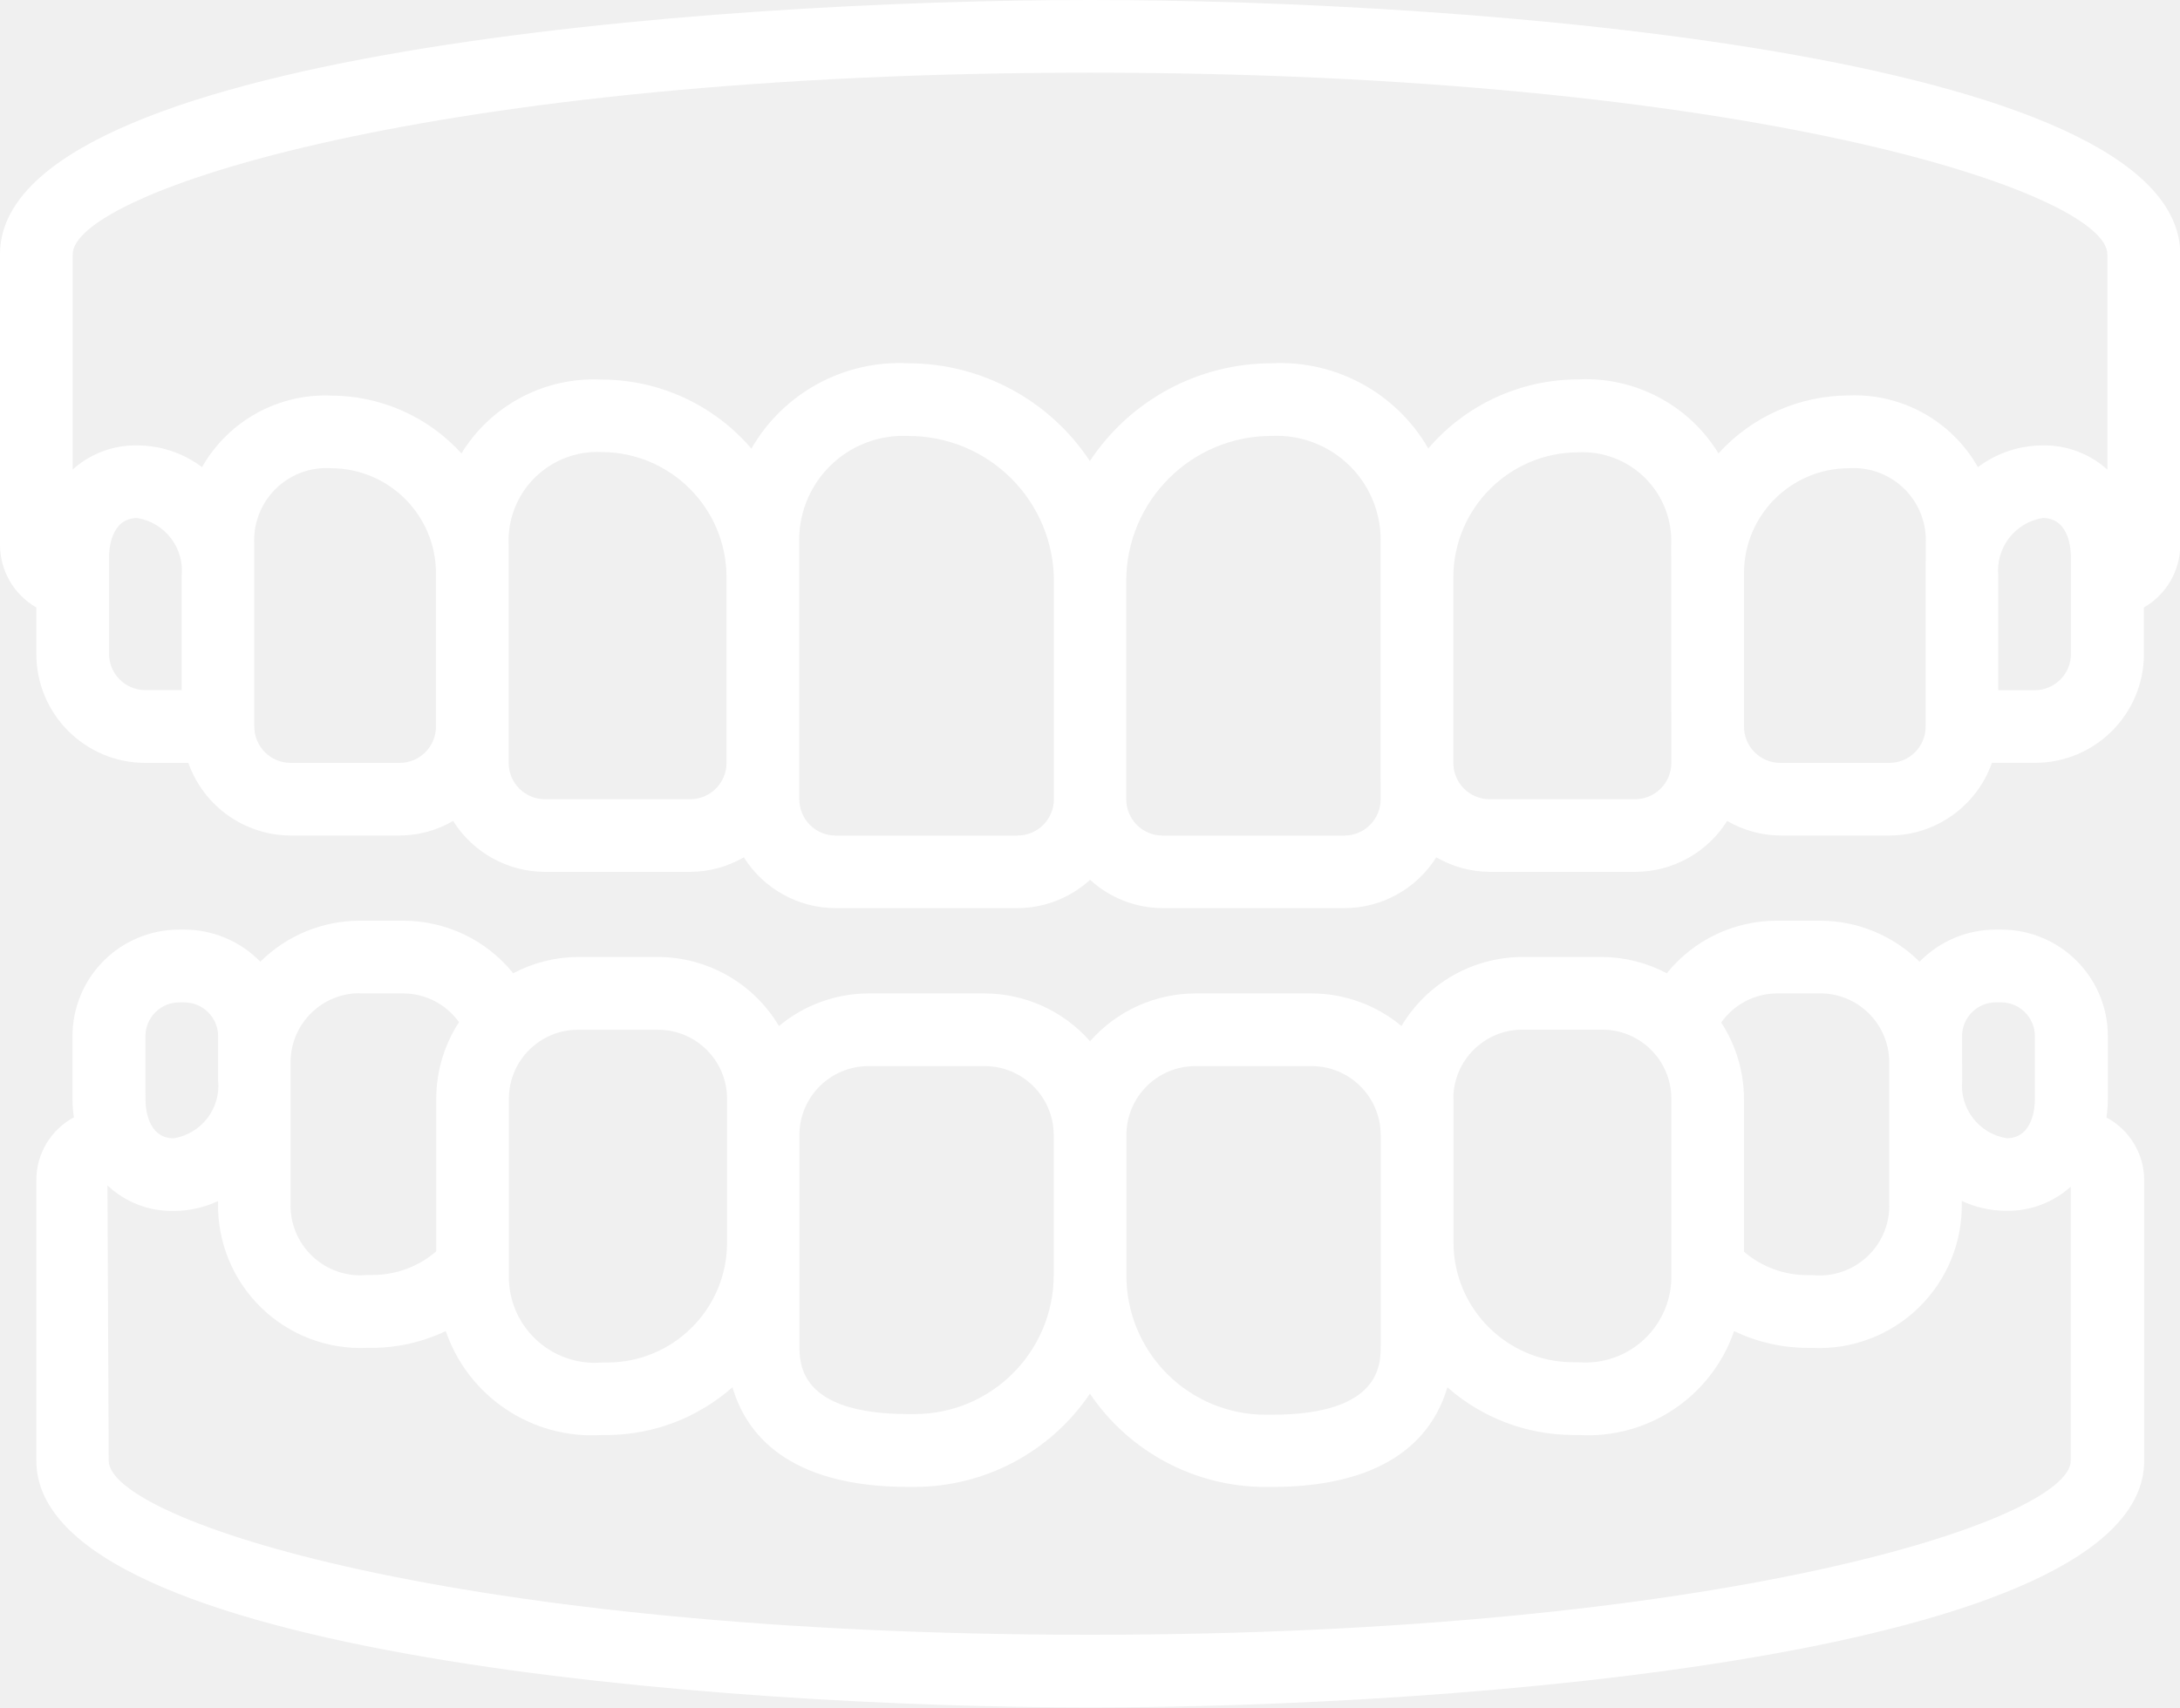
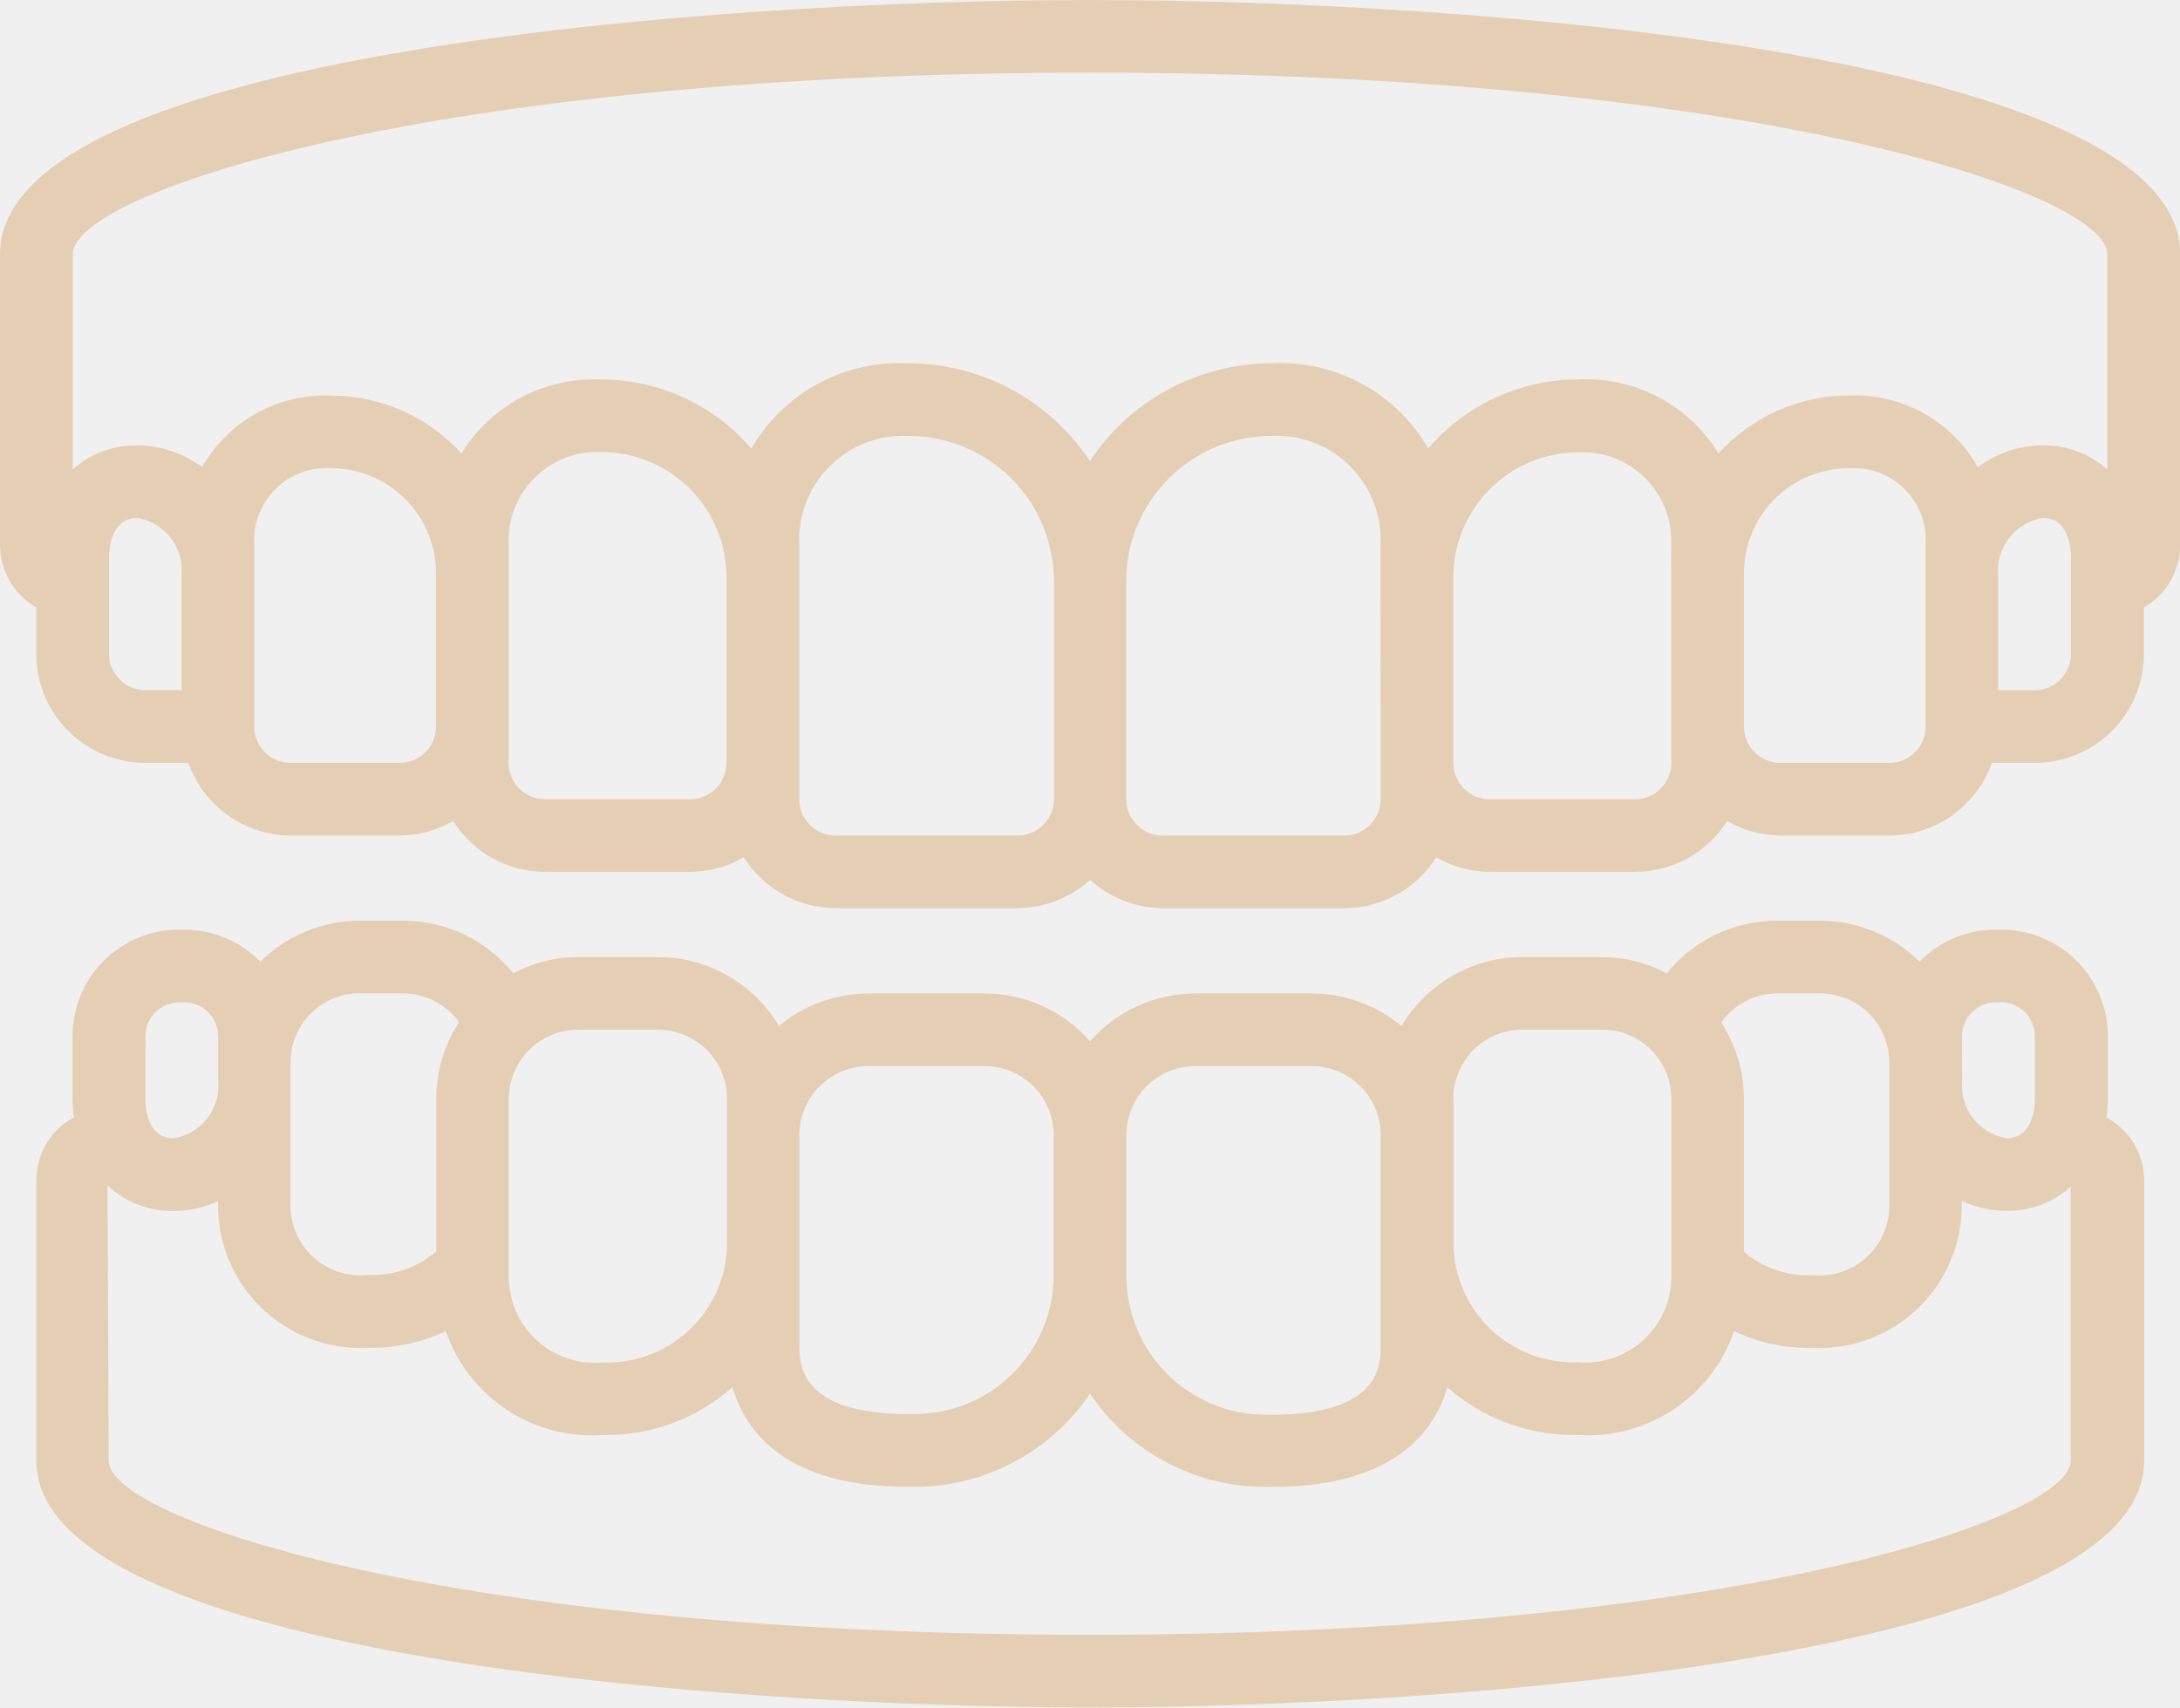
<svg xmlns="http://www.w3.org/2000/svg" id="teeth" width="40.128" height="31.434">
  <defs>
    <style>
-             .cls-1{fill:#fff}
+             .cls-1{fill:#e5cfb4}
        </style>
  </defs>
  <path id="Path_1328" data-name="Path 1328" class="cls-1" d="M20.064 0C13.125 0 0 .978 0 4.682v5.35a1.333 1.333 0 0 0 .669 1.152v.855a2.006 2.006 0 0 0 2.006 2.006h.792a2.006 2.006 0 0 0 1.883 1.337h2.007a1.979 1.979 0 0 0 .984-.268 2 2 0 0 0 1.692.937h2.675a1.988 1.988 0 0 0 .984-.268 2 2 0 0 0 1.691.936h3.344a1.993 1.993 0 0 0 1.338-.522 1.993 1.993 0 0 0 1.338.522h3.344a2 2 0 0 0 1.691-.936 1.988 1.988 0 0 0 .984.268H30.1a2 2 0 0 0 1.692-.937 1.979 1.979 0 0 0 .984.268h2.007a2.006 2.006 0 0 0 1.883-1.338h.792a2.006 2.006 0 0 0 2.006-2.006v-.855a1.333 1.333 0 0 0 .669-1.152V4.682C40.128.978 27 0 20.064 0zm0 1.338c12.117 0 18.727 2.207 18.727 3.344v3.964A1.725 1.725 0 0 0 37.6 8.2a1.989 1.989 0 0 0-1.192.4 2.608 2.608 0 0 0-2.375-1.32 3.249 3.249 0 0 0-2.4 1.067 2.861 2.861 0 0 0-2.582-1.362 3.632 3.632 0 0 0-2.76 1.271 3.143 3.143 0 0 0-2.885-1.568 4.013 4.013 0 0 0-3.344 1.8 4.013 4.013 0 0 0-3.344-1.8 3.144 3.144 0 0 0-2.887 1.571 3.631 3.631 0 0 0-2.76-1.271 2.859 2.859 0 0 0-2.577 1.359A3.25 3.25 0 0 0 6.1 7.283 2.609 2.609 0 0 0 3.719 8.6a1.988 1.988 0 0 0-1.192-.4 1.725 1.725 0 0 0-1.189.444V4.682c0-1.137 6.609-3.344 18.726-3.344zM2.007 12.039v-1.784c0-.12.025-.718.52-.718a.981.981 0 0 1 .817 1.063v2.105h-.669a.669.669 0 0 1-.668-.666zm5.35 2.006H5.35a.669.669 0 0 1-.669-.669v-3.344A1.329 1.329 0 0 1 6.093 8.62a1.934 1.934 0 0 1 1.932 1.932v2.824a.669.669 0 0 1-.668.669zm5.35.669h-2.675a.669.669 0 0 1-.669-.669v-4.013a1.633 1.633 0 0 1 1.71-1.71 2.306 2.306 0 0 1 2.3 2.3v3.418a.669.669 0 0 1-.666.674zm6.019.669h-3.344a.669.669 0 0 1-.669-.669v-4.682a1.916 1.916 0 0 1 2.007-2.006A2.675 2.675 0 0 1 19.4 10.7v4.013a.669.669 0 0 1-.673.669zm6.688-.669a.669.669 0 0 1-.669.669H21.4a.669.669 0 0 1-.669-.669V10.7a2.675 2.675 0 0 1 2.675-2.675 1.916 1.916 0 0 1 2.006 2.007zm5.351-.669a.669.669 0 0 1-.669.669h-2.675a.669.669 0 0 1-.669-.669v-3.418a2.306 2.306 0 0 1 2.3-2.3 1.633 1.633 0 0 1 1.71 1.71zm4.681-.669a.669.669 0 0 1-.669.669h-2.006a.669.669 0 0 1-.669-.669v-2.823a1.934 1.934 0 0 1 1.933-1.933 1.329 1.329 0 0 1 1.412 1.412zm2.675-1.338a.669.669 0 0 1-.669.669h-.669V10.6a.981.981 0 0 1 .817-1.064c.5 0 .52.6.52.718zm0 0" />
  <path id="Path_1329" data-name="Path 1329" class="cls-1" d="M8.535 221.051v5.166c0 3.593 12.687 4.543 19.4 4.543s19.4-.95 19.4-4.543v-5.166a1.31 1.31 0 0 0-.695-1.152 2.489 2.489 0 0 0 .026-.334V218.4a1.962 1.962 0 0 0-1.96-1.96H44.6a1.956 1.956 0 0 0-1.4.591 2.6 2.6 0 0 0-1.832-.755h-.8a2.6 2.6 0 0 0-2.021.968 2.569 2.569 0 0 0-1.187-.3h-1.471a2.6 2.6 0 0 0-2.226 1.271 2.584 2.584 0 0 0-1.647-.6H29.87a2.588 2.588 0 0 0-1.939.88 2.588 2.588 0 0 0-1.939-.88h-2.14a2.582 2.582 0 0 0-1.647.6 2.6 2.6 0 0 0-2.226-1.271H18.5a2.568 2.568 0 0 0-1.187.3 2.6 2.6 0 0 0-2.023-.968h-.8a2.6 2.6 0 0 0-1.832.755 1.957 1.957 0 0 0-1.4-.591h-.092A1.962 1.962 0 0 0 9.2 218.4v1.161a2.5 2.5 0 0 0 .026.335 1.31 1.31 0 0 0-.691 1.155zm35.447-2.65a.624.624 0 0 1 .623-.622h.095a.624.624 0 0 1 .623.622v1.161c0 .121-.025.719-.52.719a.98.98 0 0 1-.818-1.065zm-3.411-.787h.8a1.271 1.271 0 0 1 1.271 1.271v2.578a1.285 1.285 0 0 1-1.411 1.338h-.093a1.787 1.787 0 0 1-1.17-.431v-2.819a2.583 2.583 0 0 0-.419-1.4 1.259 1.259 0 0 1 1.022-.536zm-5.953 1.939a1.271 1.271 0 0 1 1.271-1.271h1.471a1.271 1.271 0 0 1 1.271 1.271v3.229a1.582 1.582 0 0 1-1.71 1.623h-.1a2.207 2.207 0 0 1-2.2-2.2v-2.655zm-4.748-.6h2.14a1.271 1.271 0 0 1 1.271 1.271v3.876c0 .347 0 1.271-2.006 1.271h-.115a2.563 2.563 0 0 1-2.56-2.571v-2.581a1.27 1.27 0 0 1 1.27-1.266zm-6.019 0h2.14a1.271 1.271 0 0 1 1.271 1.271v2.576a2.562 2.562 0 0 1-2.56 2.559h-.115c-2.006 0-2.006-.922-2.006-1.271v-3.87a1.271 1.271 0 0 1 1.27-1.265zm-3.873-.669a1.271 1.271 0 0 1 1.271 1.271v2.655a2.207 2.207 0 0 1-2.206 2.2h-.1a1.582 1.582 0 0 1-1.71-1.626v-3.229a1.271 1.271 0 0 1 1.271-1.271zm-5.484-.669h.8a1.261 1.261 0 0 1 1.021.53 2.583 2.583 0 0 0-.419 1.4v2.818a1.786 1.786 0 0 1-1.17.435h-.094a1.285 1.285 0 0 1-1.417-1.338v-2.582a1.271 1.271 0 0 1 1.271-1.267zm-3.951.787a.623.623 0 0 1 .623-.622h.092a.623.623 0 0 1 .623.622v.815a.98.98 0 0 1-.817 1.065c-.5 0-.52-.6-.52-.719zm.52 3.218a1.957 1.957 0 0 0 .817-.182v.027a2.624 2.624 0 0 0 2.749 2.675h.093a3.166 3.166 0 0 0 1.349-.309 2.846 2.846 0 0 0 2.868 1.914h.1a3.51 3.51 0 0 0 2.31-.88c.243.837 1 1.835 3.235 1.835h.116a3.9 3.9 0 0 0 3.229-1.716 3.9 3.9 0 0 0 3.229 1.717h.115c2.234 0 2.992-1 3.235-1.835a3.511 3.511 0 0 0 2.31.878h.1a2.844 2.844 0 0 0 2.868-1.912 3.161 3.161 0 0 0 1.349.309h.093a2.625 2.625 0 0 0 2.749-2.675v-.031a1.946 1.946 0 0 0 .818.182 1.722 1.722 0 0 0 1.188-.445v5.045c0 1.088-6.374 3.205-18.058 3.205s-18.058-2.117-18.058-3.205l-.023-5.068a1.718 1.718 0 0 0 1.218.47zm0 0" transform="translate(-7.866 -199.326)" />
</svg>
